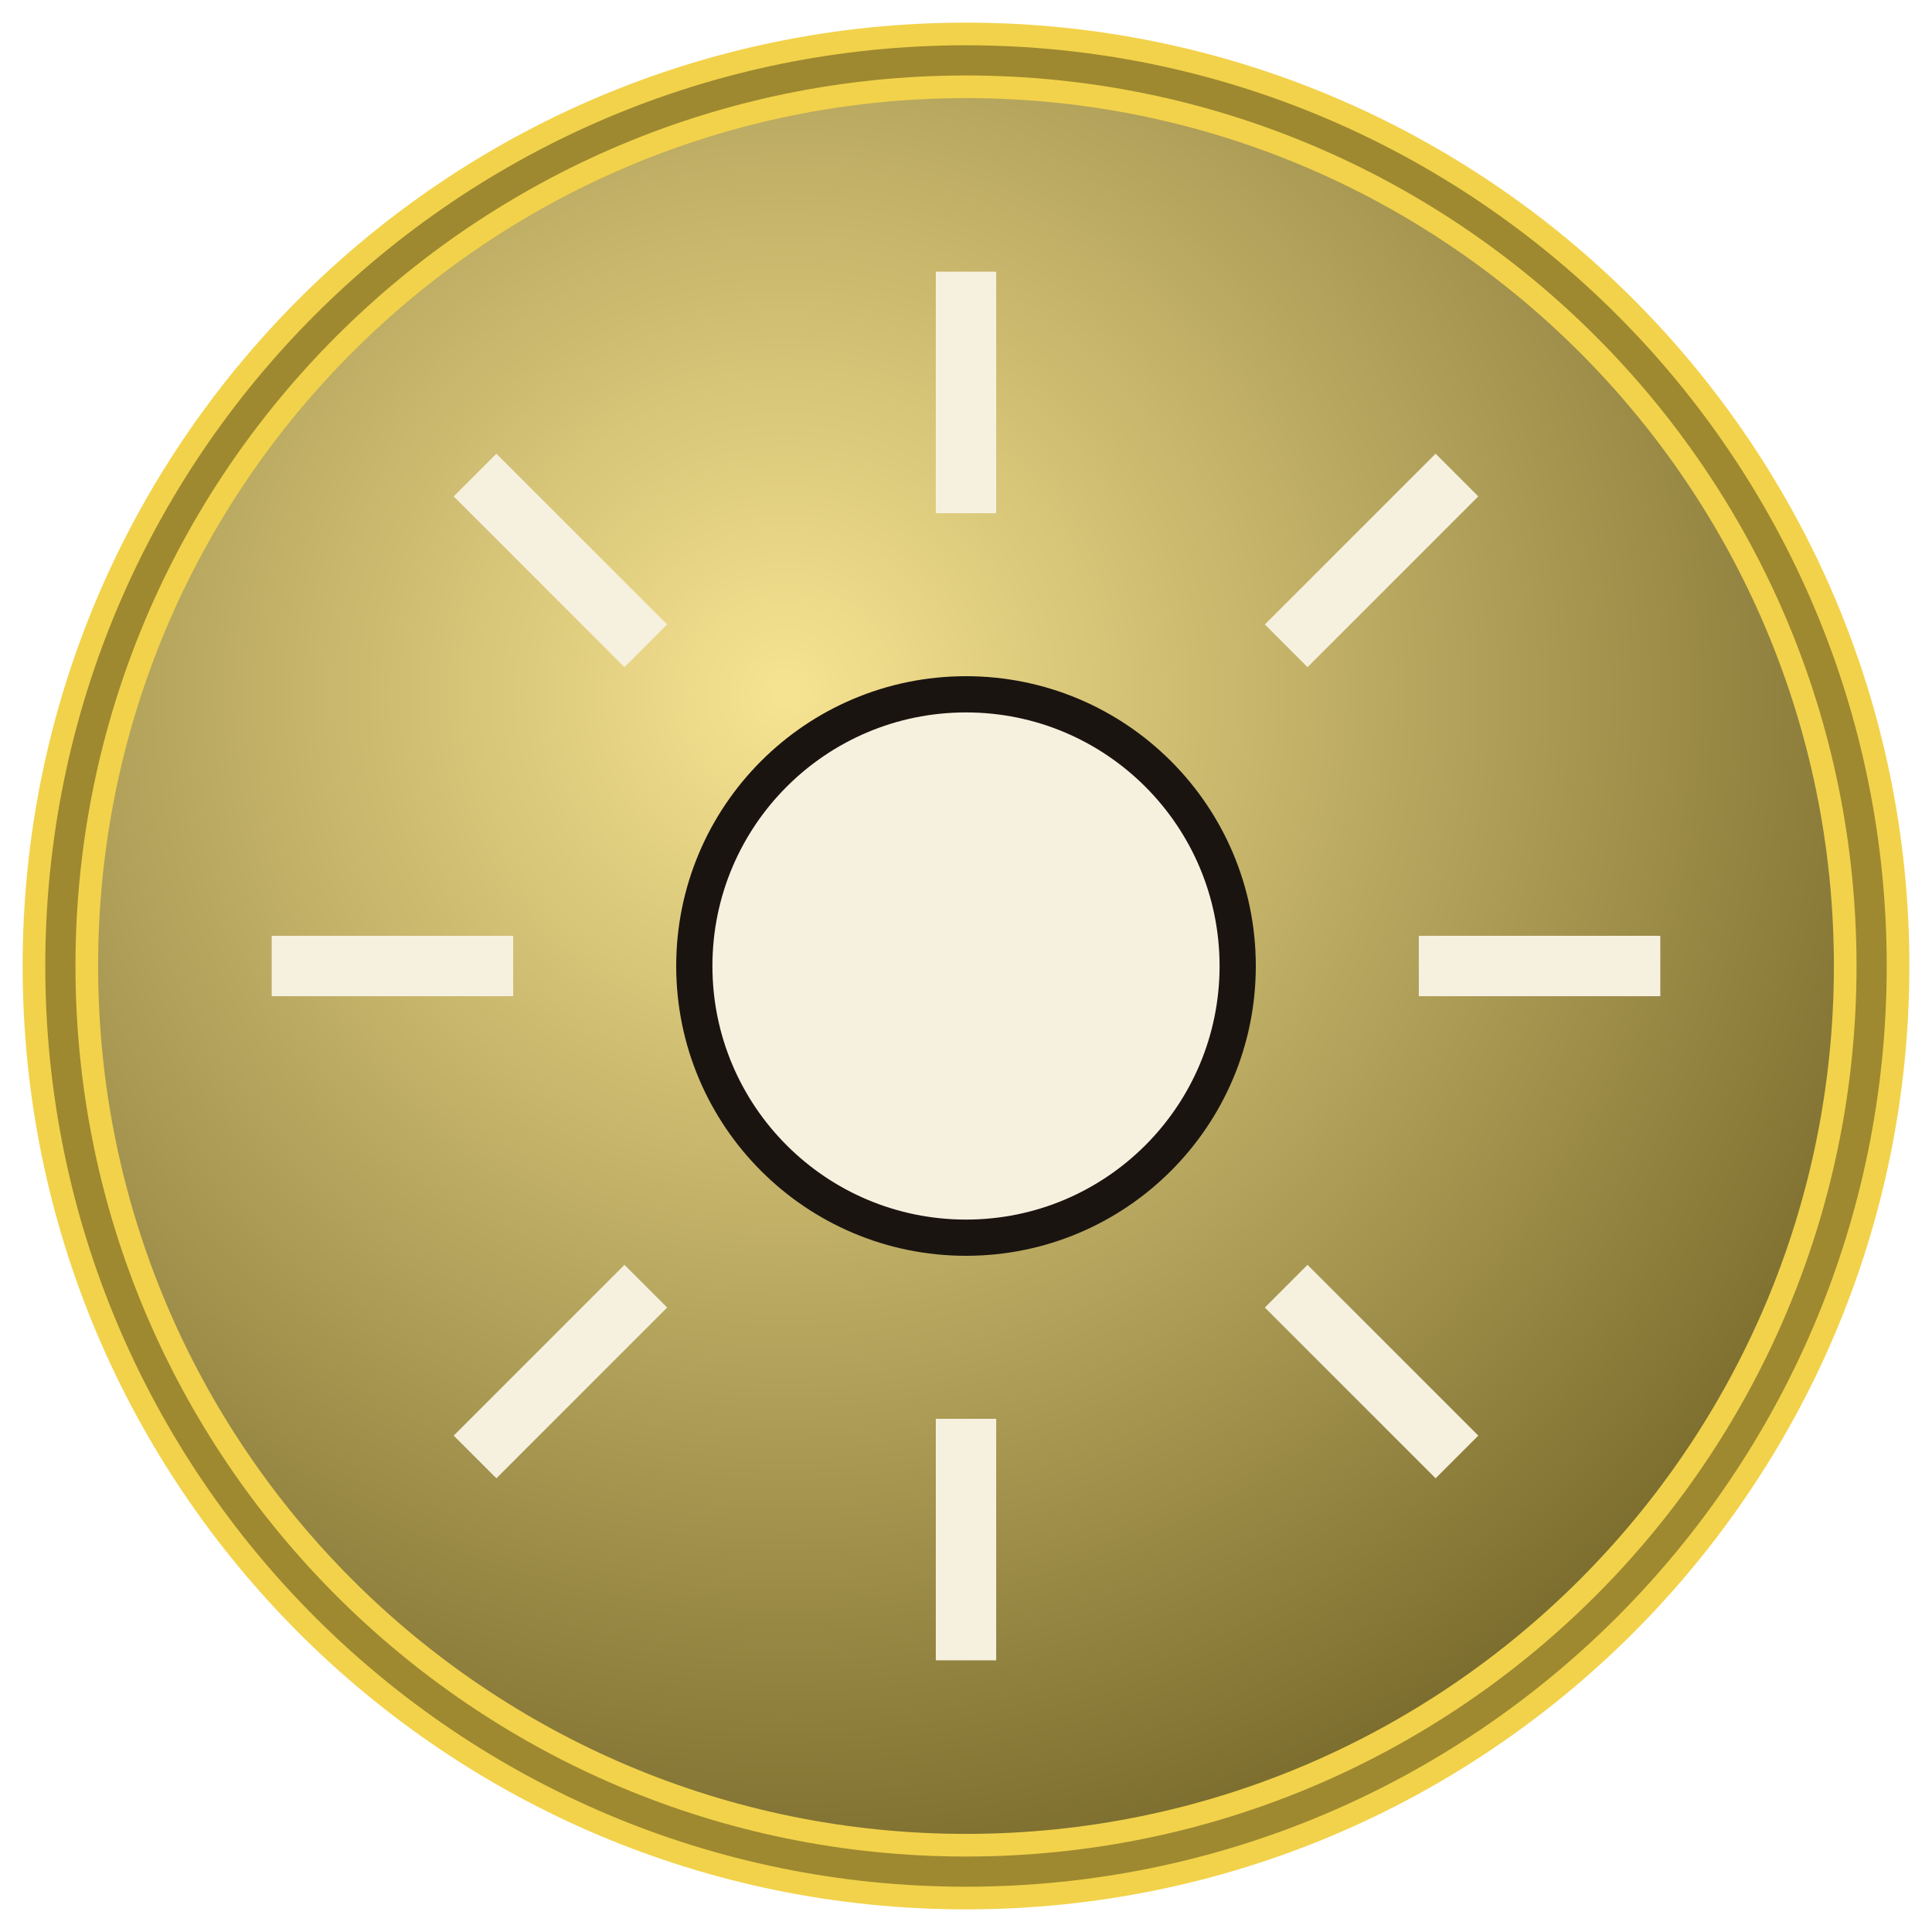
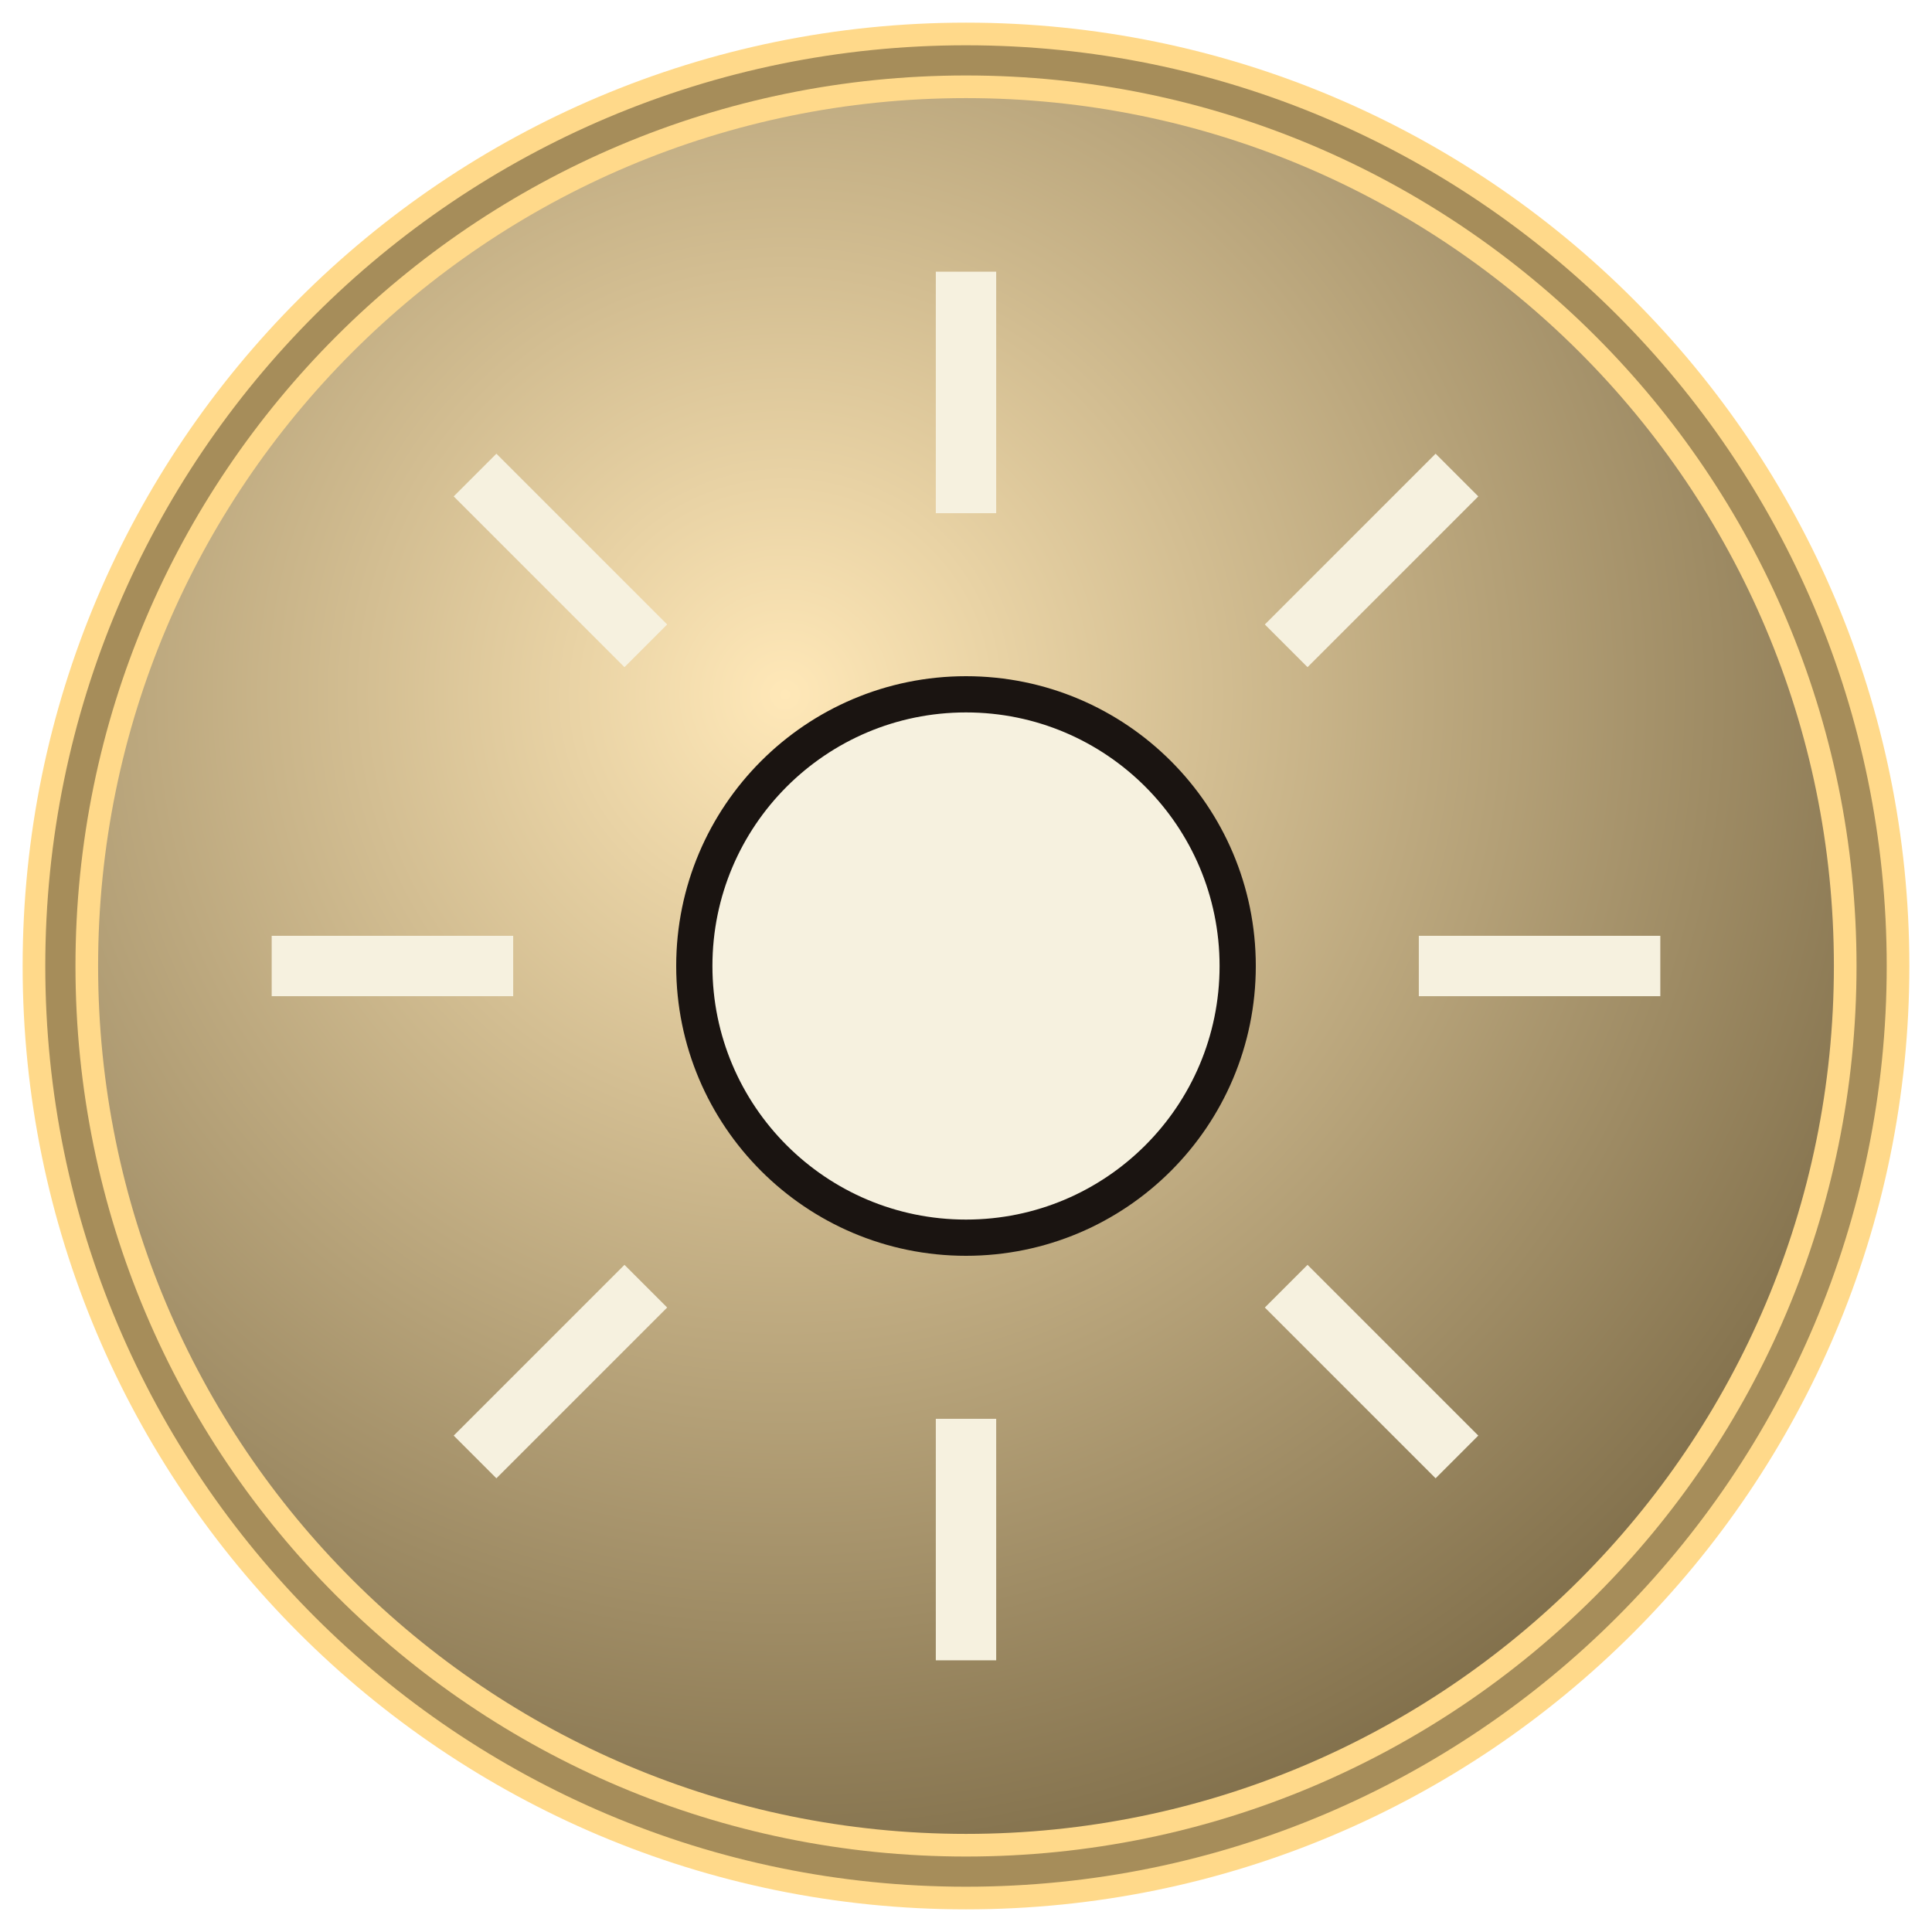
<svg xmlns="http://www.w3.org/2000/svg" width="64" height="64" viewBox="0 0 64 64">
  <defs>
    <radialGradient id="g" cx="40%" cy="35%" r="75%">
-       <stop offset="0%" stop-color="#f7e492" />
-       <stop offset="100%" stop-color="#6c5e21" />
+       <stop offset="0%" stop-color="#ffe8b8" />
+       <stop offset="100%" stop-color="#72613e" />
    </radialGradient>
  </defs>
-   <circle cx="32" cy="32" r="30" fill="url(#g)" stroke="#f2d24a" stroke-width="2.5" />
+   <circle cx="32" cy="32" r="30" fill="url(#g)" stroke="#ffd98a" stroke-width="2.5" />
  <circle cx="32" cy="32" r="30" fill="none" stroke="#000" stroke-opacity="0.35" stroke-width="1" />
  <rect x="31" y="9" width="2" height="8" transform="rotate(0 32 32)" fill="#f6f1df" />
  <rect x="31" y="9" width="2" height="8" transform="rotate(45 32 32)" fill="#f6f1df" />
  <rect x="31" y="9" width="2" height="8" transform="rotate(90 32 32)" fill="#f6f1df" />
  <rect x="31" y="9" width="2" height="8" transform="rotate(135 32 32)" fill="#f6f1df" />
  <rect x="31" y="9" width="2" height="8" transform="rotate(180 32 32)" fill="#f6f1df" />
  <rect x="31" y="9" width="2" height="8" transform="rotate(225 32 32)" fill="#f6f1df" />
  <rect x="31" y="9" width="2" height="8" transform="rotate(270 32 32)" fill="#f6f1df" />
  <rect x="31" y="9" width="2" height="8" transform="rotate(315 32 32)" fill="#f6f1df" />
  <circle cx="32" cy="32" r="9" fill="#f6f1df" stroke="#1a1411" stroke-width="1.2" />
</svg>
